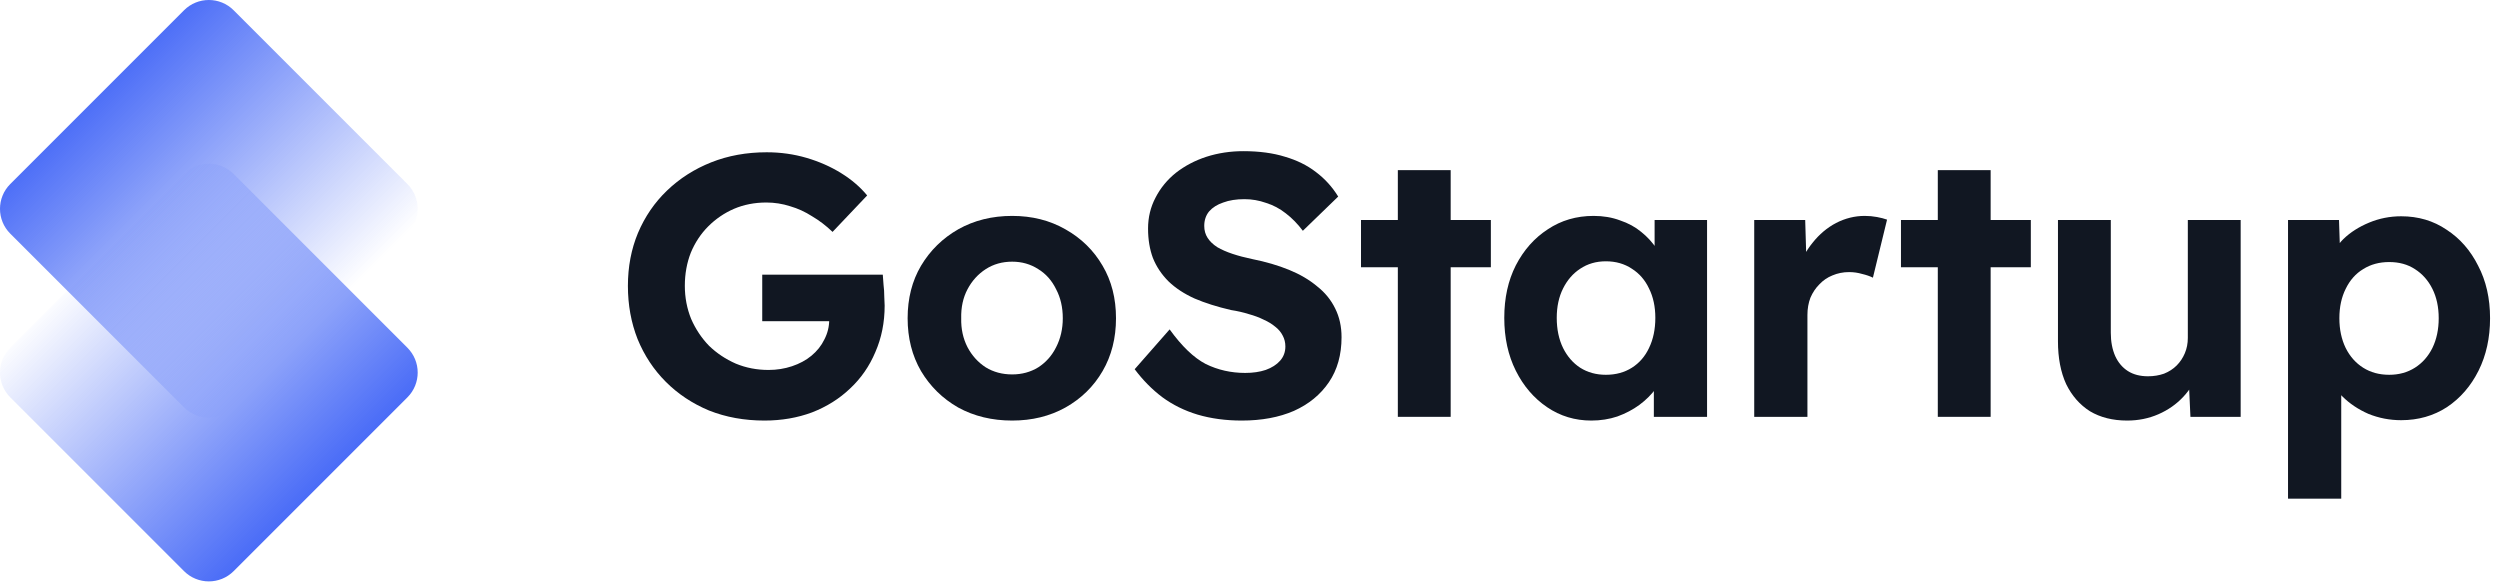
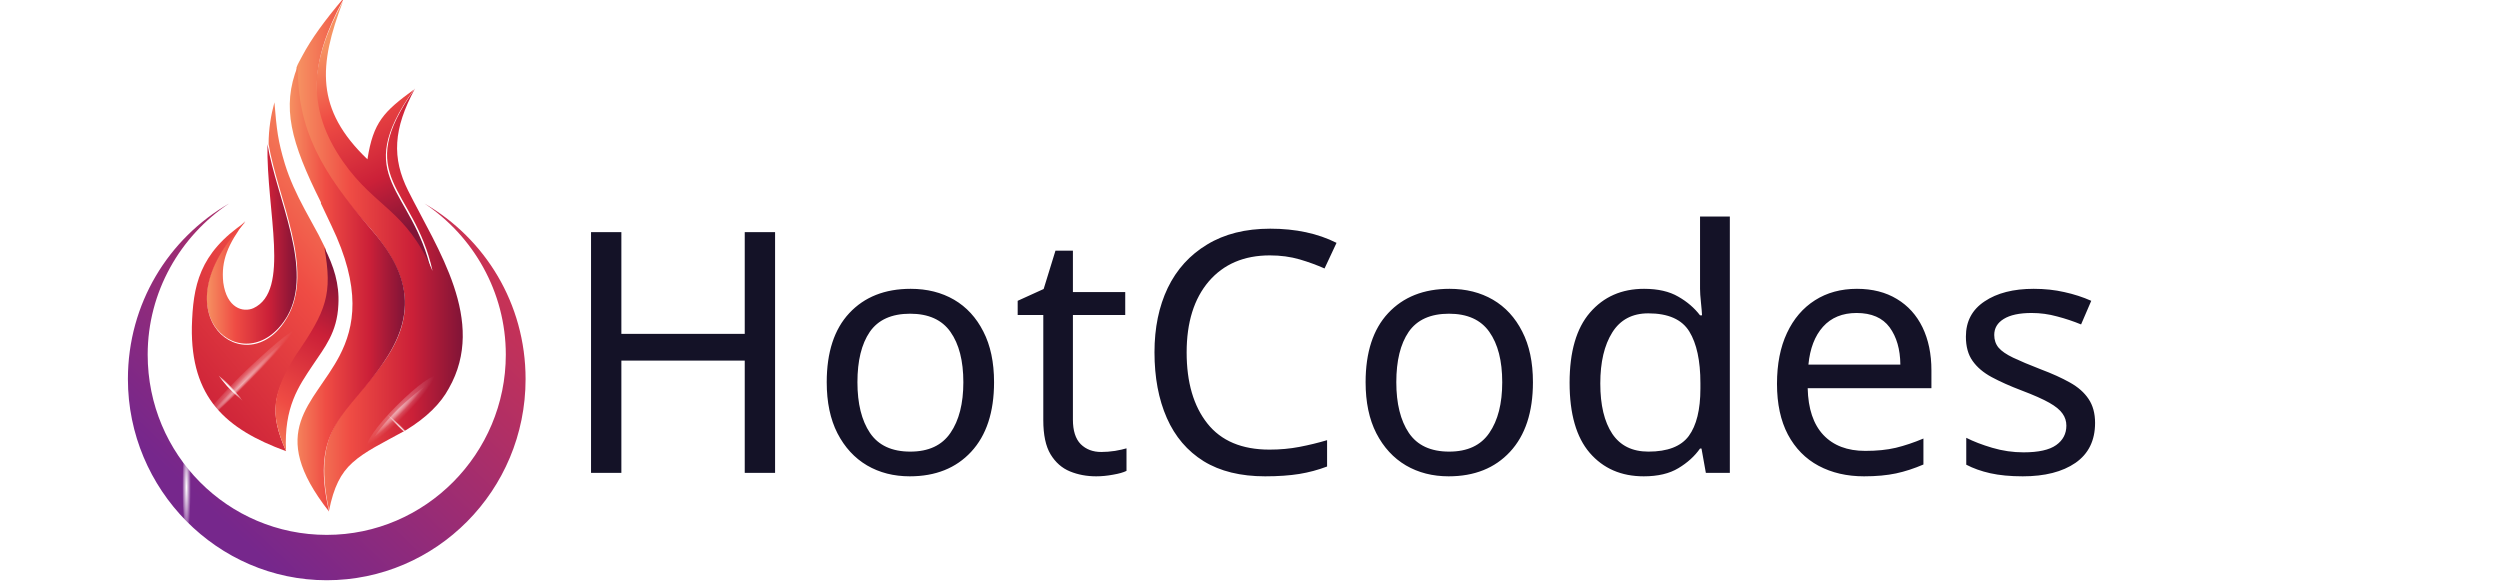
- <svg xmlns="http://www.w3.org/2000/svg" fill="none" height="50" viewBox="0 0 215 50" width="215">
-   <linearGradient id="a" gradientUnits="userSpaceOnUse" x1="7.999" x2="27.62" y1="7.848" y2="27.469">
-     <stop offset="0" stop-color="#4a6cf7" />
-     <stop offset="1" stop-color="#4a6cf7" stop-opacity="0" />
+ <svg xmlns="http://www.w3.org/2000/svg" version="1.1" id="Layer_1" x="0px" y="0px" viewBox="0 0 215 50" style="enable-background:new 0 0 215 50;" xml:space="preserve">
+   <style type="text/css">
+ 	.st0{display:none;fill:url(#SVGID_1_);}
+ 	.st1{display:none;fill:url(#SVGID_2_);}
+ 	.st2{display:none;}
+ 	.st3{display:inline;fill:#111722;}
+ 	.st4{fill-rule:evenodd;clip-rule:evenodd;fill:url(#SVGID_3_);}
+ 	.st5{fill-rule:evenodd;clip-rule:evenodd;fill:url(#SVGID_4_);}
+ 	.st6{fill-rule:evenodd;clip-rule:evenodd;fill:url(#SVGID_5_);}
+ 	.st7{fill-rule:evenodd;clip-rule:evenodd;fill:url(#SVGID_6_);}
+ 	.st8{fill-rule:evenodd;clip-rule:evenodd;fill:url(#SVGID_7_);}
+ 	.st9{fill-rule:evenodd;clip-rule:evenodd;fill:url(#SVGID_8_);}
+ 	.st10{fill-rule:evenodd;clip-rule:evenodd;fill:url(#SVGID_9_);}
+ 	.st11{opacity:0.6;}
+ 	.st12{fill:url(#SVGID_10_);}
+ 	.st13{fill:url(#SVGID_11_);}
+ 	.st14{fill:url(#SVGID_12_);}
+ 	.st15{fill:url(#SVGID_13_);}
+ 	.st16{fill:url(#SVGID_14_);}
+ 	.st17{fill:url(#SVGID_15_);}
+ 	.st18{fill:url(#SVGID_16_);}
+ 	.st19{fill:url(#SVGID_17_);}
+ 	.st20{fill:url(#SVGID_18_);}
+ 	.st21{fill:url(#SVGID_19_);}
+ 	.st22{fill:url(#SVGID_20_);}
+ 	.st23{fill:url(#SVGID_21_);}
+ 	.st24{fill:url(#SVGID_22_);}
+ 	.st25{fill:url(#SVGID_23_);}
+ 	.st26{fill:url(#SVGID_24_);}
+ 	.st27{fill:url(#SVGID_25_);}
+ 	.st28{fill:url(#SVGID_26_);}
+ 	.st29{fill:url(#SVGID_27_);}
+ 	.st30{fill:url(#SVGID_28_);}
+ 	.st31{fill:url(#SVGID_29_);}
+ 	.st32{fill:url(#SVGID_30_);}
+ 	.st33{fill:url(#SVGID_31_);}
+ 	.st34{fill:url(#SVGID_32_);}
+ 	.st35{fill:url(#SVGID_33_);}
+ 	.st36{fill:url(#SVGID_34_);}
+ 	.st37{fill:url(#SVGID_35_);}
+ 	.st38{opacity:0.5;}
+ 	.st39{fill:url(#SVGID_36_);}
+ 	.st40{fill:url(#SVGID_37_);}
+ 	.st41{fill:url(#SVGID_38_);}
+ 	.st42{fill:url(#SVGID_39_);}
+ 	.st43{fill:url(#SVGID_40_);}
+ 	.st44{fill:url(#SVGID_41_);}
+ 	.st45{fill:url(#SVGID_42_);}
+ 	.st46{fill:url(#SVGID_43_);}
+ 	.st47{fill:url(#SVGID_44_);}
+ 	.st48{fill:url(#SVGID_45_);}
+ 	.st49{fill:url(#SVGID_46_);}
+ 	.st50{fill:url(#SVGID_47_);}
+ 	.st51{fill:url(#SVGID_48_);}
+ 	.st52{fill:url(#SVGID_49_);}
+ 	.st53{fill:url(#SVGID_50_);}
+ 	.st54{fill:url(#SVGID_51_);}
+ 	.st55{fill:#141227;}
+ 	.st56{font-family:'InternacionalAlt-Bold';}
+ 	.st57{font-size:29px;}
+ </style>
+   <linearGradient id="SVGID_1_" gradientUnits="userSpaceOnUse" x1="7.923" y1="433.923" x2="27.545" y2="453.545" gradientTransform="matrix(1 0 0 1 0 -426)">
+     <stop offset="0" style="stop-color:#4A6CF7" />
+     <stop offset="1" style="stop-color:#4A6CF7;stop-opacity:0" />
  </linearGradient>
-   <linearGradient id="b" gradientUnits="userSpaceOnUse" x1="7.999" x2="27.62" y1="21.927" y2="41.548">
-     <stop offset="0" stop-color="#4a6cf7" stop-opacity="0" />
-     <stop offset="1" stop-color="#4a6cf7" />
+   <path class="st0" d="M15.8,0.9c1.2-1.2,3.1-1.2,4.3,0L35,15.8c1.2,1.2,1.2,3.1,0,4.3L20.1,35c-1.2,1.2-3.1,1.2-4.3,0L0.9,20.1  c-1.2-1.2-1.2-3.1,0-4.3L15.8,0.9z" />
+   <linearGradient id="SVGID_2_" gradientUnits="userSpaceOnUse" x1="7.925" y1="448" x2="27.547" y2="467.622" gradientTransform="matrix(1 0 0 1 0 -426)">
+     <stop offset="0" style="stop-color:#4A6CF7;stop-opacity:0" />
+     <stop offset="1" style="stop-color:#4A6CF7" />
  </linearGradient>
-   <path d="m15.826.884c1.179-1.179 3.09-1.179 4.269 0l14.942 14.942c1.179 1.179 1.179 3.09 0 4.269l-14.942 14.942c-1.179 1.179-3.09 1.179-4.269 0l-14.942-14.942c-1.179-1.179-1.179-3.09 0-4.269z" fill="url(#a)" />
-   <path d="m15.826 14.963c1.179-1.179 3.09-1.179 4.269 0l14.942 14.942c1.179 1.179 1.179 3.09 0 4.269l-14.942 14.942c-1.179 1.179-3.09 1.179-4.269 0l-14.942-14.942c-1.179-1.179-1.179-3.09 0-4.269z" fill="url(#b)" />
-   <g fill="#111722">
-     <path d="m65.744 36.168c-1.728 0-3.317-.288-4.768-.864-1.429-.597-2.667-1.419-3.712-2.464s-1.856-2.272-2.432-3.68c-.555-1.408-.832-2.933-.832-4.576s.288-3.157.864-4.544c.597-1.408 1.429-2.624 2.496-3.648 1.088-1.045 2.357-1.856 3.808-2.432s3.04-.864 4.768-.864c1.195 0 2.336.16 3.424.48s2.08.757 2.976 1.312 1.643 1.195 2.24 1.92l-2.976 3.136c-.555-.533-1.141-.981-1.76-1.344-.597-.384-1.227-.672-1.888-.864-.661-.213-1.344-.32-2.048-.32-1.003 0-1.931.181-2.784.544-.832.363-1.568.864-2.208 1.504s-1.141 1.397-1.504 2.272c-.341.875-.512 1.824-.512 2.848 0 1.003.181 1.952.544 2.848.384.875.896 1.643 1.536 2.304.661.64 1.429 1.152 2.304 1.536.875.363 1.813.544 2.816.544.704 0 1.376-.107 2.016-.32s1.195-.512 1.664-.896c.491-.405.864-.875 1.12-1.408.277-.533.416-1.099.416-1.696v-.768l.64.896h-6.4v-4h10.368c.021.235.043.523.064.864.043.341.064.683.064 1.024.021.32.032.576.032.768 0 1.451-.267 2.784-.8 4-.512 1.216-1.237 2.261-2.176 3.136-.917.875-2.005 1.557-3.264 2.048-1.259.469-2.624.704-4.096.704z" />
-     <path d="m87.048 36.168c-1.728 0-3.275-.373-4.64-1.12-1.344-.768-2.411-1.813-3.2-3.136-.768-1.323-1.152-2.837-1.152-4.544s.384-3.211 1.152-4.512c.789-1.323 1.856-2.368 3.2-3.136 1.365-.768 2.912-1.152 4.64-1.152 1.707 0 3.232.384 4.576 1.152 1.365.768 2.432 1.813 3.2 3.136.768 1.301 1.152 2.805 1.152 4.512s-.384 3.221-1.152 4.544c-.768 1.323-1.835 2.368-3.2 3.136-1.344.747-2.869 1.12-4.576 1.12zm0-3.968c.832 0 1.579-.203 2.24-.608.661-.427 1.173-1.003 1.536-1.728.384-.747.576-1.579.576-2.496 0-.939-.192-1.771-.576-2.496-.363-.747-.875-1.323-1.536-1.728-.661-.427-1.408-.64-2.24-.64-.853 0-1.611.213-2.272.64-.661.427-1.184 1.003-1.568 1.728-.384.725-.565 1.557-.544 2.496-.021.917.16 1.749.544 2.496.384.725.907 1.301 1.568 1.728.661.405 1.419.608 2.272.608z" />
-     <path d="m106.799 36.168c-1.387 0-2.656-.171-3.808-.512-1.131-.341-2.144-.843-3.041-1.504-.875-.661-1.664-1.461-2.368-2.4l3.007-3.424c1.046 1.451 2.081 2.443 3.104 2.976 1.046.512 2.177.768 3.393.768.661 0 1.247-.085 1.76-.256.533-.192.949-.459 1.248-.8.298-.341.448-.747.448-1.216 0-.341-.075-.651-.224-.928-.15-.299-.363-.555-.64-.768-.278-.235-.609-.437-.992-.608-.384-.192-.811-.352-1.28-.48-.47-.149-.982-.267-1.536-.352-1.195-.277-2.24-.608-3.136-.992-.896-.405-1.643-.896-2.24-1.472-.598-.597-1.046-1.269-1.345-2.016-.277-.747-.416-1.589-.416-2.528 0-.96.213-1.845.64-2.656.427-.832 1.014-1.547 1.76-2.144.768-.597 1.642-1.056 2.624-1.376 1.002-.32 2.058-.48 3.168-.48 1.365 0 2.56.16 3.584.48 1.024.299 1.909.736 2.656 1.312.768.576 1.408 1.28 1.92 2.112l-3.04 2.944c-.448-.597-.939-1.099-1.472-1.504-.513-.405-1.078-.704-1.696-.896-.598-.213-1.216-.32-1.856-.32-.704 0-1.312.096-1.824.288-.512.171-.918.427-1.216.768-.278.341-.416.757-.416 1.248 0 .384.096.725.288 1.024s.469.565.832.8c.362.213.799.405 1.312.576.512.171 1.077.32 1.695.448 1.174.235 2.23.544 3.169.928.938.384 1.738.853 2.4 1.408.682.533 1.205 1.173 1.568 1.92.362.725.544 1.547.544 2.464 0 1.515-.363 2.805-1.088 3.872-.726 1.067-1.728 1.888-3.008 2.464-1.28.555-2.774.832-4.48.832z" />
-     <path d="m120.214 35.848v-21.216h4.544v21.216zm-3.168-12.864v-4.064h11.168v4.064z" />
-     <path d="m136.855 36.168c-1.407 0-2.677-.384-3.807-1.152-1.131-.768-2.027-1.813-2.689-3.136-.661-1.323-.991-2.837-.991-4.544s.33-3.211.991-4.512c.683-1.323 1.6-2.357 2.752-3.104 1.152-.768 2.465-1.152 3.937-1.152.832 0 1.589.128 2.271.384.704.235 1.313.565 1.825.992.533.427.981.917 1.343 1.472.363.555.619 1.152.769 1.792l-.96-.16v-4.128h4.511v16.928h-4.576v-4.064l1.025-.096c-.171.597-.448 1.163-.832 1.696-.385.533-.865 1.013-1.441 1.44-.554.405-1.184.736-1.888.992-.704.235-1.45.352-2.24.352zm1.249-3.936c.853 0 1.599-.203 2.239-.608s1.131-.971 1.472-1.696c.363-.747.544-1.611.544-2.592 0-.96-.181-1.803-.544-2.528-.341-.725-.832-1.291-1.472-1.696-.64-.427-1.386-.64-2.239-.64-.833 0-1.569.213-2.208.64-.619.405-1.11.971-1.472 1.696-.363.725-.544 1.568-.544 2.528 0 .981.181 1.845.544 2.592.362.725.853 1.291 1.472 1.696.639.405 1.375.608 2.208.608z" />
-     <path d="m150.863 35.848v-16.928h4.384l.16 5.44-.768-1.12c.256-.875.672-1.664 1.248-2.368.576-.725 1.248-1.291 2.016-1.696.79-.405 1.611-.608 2.464-.608.363 0 .715.032 1.056.096.342.064.63.139.864.224l-1.216 4.992c-.256-.128-.565-.235-.928-.32-.362-.107-.736-.16-1.12-.16-.512 0-.992.096-1.44.288-.426.171-.8.427-1.12.768-.32.32-.576.704-.768 1.152-.17.448-.256.939-.256 1.472v8.768z" />
-     <path d="m166.651 35.848v-21.216h4.544v21.216zm-3.168-12.864v-4.064h11.168v4.064z" />
-     <path d="m182.937 36.168c-1.237 0-2.304-.267-3.2-.8-.874-.555-1.557-1.333-2.048-2.336-.469-1.024-.704-2.251-.704-3.68v-10.432h4.544v9.696c0 .768.128 1.44.384 2.016.256.555.619.981 1.088 1.28.47.299 1.046.448 1.728.448.491 0 .95-.075 1.376-.224.427-.171.79-.405 1.088-.704.299-.299.534-.651.704-1.056.171-.405.256-.843.256-1.312v-10.144h4.544v16.928h-4.32l-.16-3.488.832-.384c-.256.789-.682 1.504-1.28 2.144-.597.64-1.312 1.141-2.144 1.504s-1.728.544-2.688.544z" />
-     <path d="m196.77 42.888v-23.968h4.384l.127 3.808-.832-.288c.15-.683.512-1.312 1.088-1.888.598-.576 1.334-1.045 2.208-1.408.875-.363 1.792-.544 2.752-.544 1.472 0 2.774.384 3.905 1.152 1.151.747 2.058 1.781 2.719 3.104.683 1.301 1.024 2.805 1.024 4.512 0 1.685-.33 3.189-.991 4.512-.662 1.323-1.568 2.368-2.72 3.136-1.152.747-2.465 1.12-3.937 1.12-.981 0-1.92-.181-2.815-.544-.875-.384-1.622-.885-2.241-1.504-.618-.619-1.002-1.28-1.151-1.984l1.056-.448v11.232zm8.703-10.656c.832 0 1.569-.203 2.209-.608s1.141-.971 1.504-1.696c.362-.747.543-1.6.543-2.56s-.181-1.803-.543-2.528c-.363-.725-.864-1.291-1.504-1.696-.619-.405-1.355-.608-2.209-.608-.853 0-1.6.203-2.24.608-.64.384-1.141.949-1.504 1.696-.362.725-.543 1.568-.543 2.528s.181 1.813.543 2.56c.363.725.864 1.291 1.504 1.696s1.387.608 2.24.608z" />
+   <path class="st1" d="M15.8,15c1.2-1.2,3.1-1.2,4.3,0L35,29.9c1.2,1.2,1.2,3.1,0,4.3l-14.9,15c-1.2,1.2-3.1,1.2-4.3,0l-14.9-15  c-1.2-1.2-1.2-3.1,0-4.3L15.8,15z" />
+   <g class="st2">
+     <path class="st3" d="M65.7,36.2c-1.7,0-3.3-0.3-4.8-0.9c-1.4-0.6-2.7-1.4-3.7-2.5s-1.9-2.3-2.4-3.7c-0.5-1.4-0.8-2.9-0.8-4.6   s0.3-3.2,0.9-4.5c0.6-1.4,1.4-2.6,2.5-3.6c1.1-1.1,2.4-1.9,3.8-2.4s3-0.9,4.8-0.9c1.2,0,2.3,0.2,3.4,0.5s2.1,0.8,3,1.3   s1.6,1.2,2.2,1.9l-3,3.1c-0.6-0.5-1.1-1-1.8-1.3c-0.6-0.4-1.2-0.7-1.9-0.9c-0.7-0.2-1.3-0.3-2.1-0.3c-1,0-1.9,0.2-2.8,0.5   c-0.8,0.4-1.6,0.9-2.2,1.5s-1.1,1.4-1.5,2.3c-0.3,0.9-0.5,1.8-0.5,2.9c0,1,0.2,2,0.5,2.9c0.4,0.9,0.9,1.6,1.5,2.3   c0.7,0.6,1.4,1.1,2.3,1.5c0.9,0.4,1.8,0.5,2.8,0.5c0.7,0,1.4-0.1,2-0.3s1.2-0.5,1.7-0.9c0.5-0.4,0.9-0.9,1.1-1.4   c0.3-0.5,0.4-1.1,0.4-1.7v-0.8l0.6,0.9h-6.4v-4h10.4c0,0.2,0,0.5,0.1,0.9c0,0.3,0.1,0.7,0.1,1c0,0.3,0,0.6,0,0.8   c0,1.5-0.3,2.8-0.8,4c-0.5,1.2-1.2,2.3-2.2,3.1c-0.9,0.9-2,1.6-3.3,2C68.6,35.9,67.2,36.2,65.7,36.2z" />
+     <path class="st3" d="M87.1,36.2c-1.7,0-3.3-0.4-4.6-1.1c-1.3-0.8-2.4-1.8-3.2-3.1c-0.8-1.3-1.2-2.8-1.2-4.5s0.4-3.2,1.2-4.5   c0.8-1.3,1.9-2.4,3.2-3.1c1.4-0.8,2.9-1.1,4.6-1.1c1.7,0,3.2,0.4,4.6,1.1c1.4,0.8,2.4,1.8,3.2,3.1c0.8,1.3,1.2,2.8,1.2,4.5   s-0.4,3.2-1.2,4.5c-0.8,1.3-1.8,2.4-3.2,3.1C90.3,35.8,88.8,36.2,87.1,36.2z M87.1,32.2c0.8,0,1.6-0.2,2.2-0.6   c0.7-0.4,1.2-1,1.5-1.7c0.4-0.8,0.6-1.6,0.6-2.5c0-0.9-0.2-1.8-0.6-2.5c-0.4-0.8-0.9-1.3-1.5-1.7c-0.7-0.4-1.4-0.6-2.2-0.6   c-0.8,0-1.6,0.2-2.3,0.6c-0.7,0.4-1.2,1-1.6,1.7c-0.4,0.7-0.6,1.6-0.5,2.5c0,0.9,0.2,1.8,0.5,2.5c0.4,0.7,0.9,1.3,1.6,1.7   C85.4,32,86.2,32.2,87.1,32.2z" />
+     <path class="st3" d="M106.8,36.2c-1.4,0-2.7-0.2-3.8-0.5c-1.1-0.3-2.1-0.8-3-1.5c-0.9-0.7-1.7-1.5-2.4-2.4l3-3.4   c1.1,1.5,2.1,2.4,3.1,3c1.1,0.5,2.2,0.8,3.4,0.8c0.7,0,1.2-0.1,1.8-0.3c0.5-0.2,0.9-0.5,1.2-0.8s0.4-0.8,0.4-1.2   c0-0.3-0.1-0.6-0.2-0.9c-0.2-0.3-0.4-0.5-0.6-0.8c-0.3-0.2-0.6-0.4-1-0.6c-0.4-0.2-0.8-0.4-1.3-0.5c-0.5-0.1-1-0.3-1.5-0.4   c-1.2-0.3-2.2-0.6-3.1-1c-0.9-0.4-1.6-0.9-2.2-1.5c-0.6-0.6-1.1-1.3-1.3-2c-0.3-0.8-0.4-1.6-0.4-2.5c0-1,0.2-1.9,0.6-2.7   c0.4-0.8,1-1.6,1.8-2.1c0.8-0.6,1.6-1.1,2.6-1.4c1-0.3,2.1-0.5,3.2-0.5c1.4,0,2.6,0.2,3.6,0.5c1,0.3,1.9,0.7,2.7,1.3   c0.8,0.6,1.4,1.3,1.9,2.1l-3,2.9c-0.4-0.6-0.9-1.1-1.5-1.5c-0.5-0.4-1.1-0.7-1.7-0.9c-0.6-0.2-1.2-0.3-1.9-0.3   c-0.7,0-1.3,0.1-1.8,0.3c-0.5,0.2-0.9,0.4-1.2,0.8c-0.3,0.3-0.4,0.8-0.4,1.2c0,0.4,0.1,0.7,0.3,1s0.5,0.6,0.8,0.8   c0.4,0.2,0.8,0.4,1.3,0.6c0.5,0.2,1.1,0.3,1.7,0.5c1.2,0.2,2.2,0.5,3.2,0.9c0.9,0.4,1.7,0.9,2.4,1.4c0.7,0.5,1.2,1.2,1.6,1.9   c0.4,0.7,0.5,1.5,0.5,2.5c0,1.5-0.4,2.8-1.1,3.9c-0.7,1.1-1.7,1.9-3,2.5C110,35.9,108.5,36.2,106.8,36.2L106.8,36.2z" />
+     <path class="st3" d="M120.2,35.8V14.6h4.5v21.2H120.2z M117.1,23v-4.1h11.2V23H117.1z" />
+     <path class="st3" d="M136.9,36.2c-1.4,0-2.7-0.4-3.8-1.2s-2-1.8-2.7-3.1c-0.7-1.3-1-2.8-1-4.5s0.3-3.2,1-4.5   c0.7-1.3,1.6-2.4,2.8-3.1c1.1-0.8,2.5-1.1,3.9-1.1c0.8,0,1.6,0.1,2.3,0.4c0.7,0.2,1.3,0.6,1.8,1c0.5,0.4,1,0.9,1.3,1.5   s0.6,1.1,0.8,1.8l-1-0.2v-4.1h4.5v16.9h-4.6v-4.1l1-0.1c-0.2,0.6-0.4,1.2-0.8,1.7c-0.4,0.5-0.9,1-1.4,1.4c-0.6,0.4-1.2,0.7-1.9,1   C138.4,36,137.6,36.2,136.9,36.2L136.9,36.2z M138.1,32.2c0.9,0,1.6-0.2,2.2-0.6s1.1-1,1.5-1.7c0.4-0.8,0.5-1.6,0.5-2.6   c0-1-0.2-1.8-0.5-2.5c-0.3-0.7-0.8-1.3-1.5-1.7c-0.6-0.4-1.4-0.6-2.2-0.6c-0.8,0-1.6,0.2-2.2,0.6c-0.6,0.4-1.1,1-1.5,1.7   c-0.4,0.7-0.5,1.6-0.5,2.5c0,1,0.2,1.9,0.5,2.6c0.4,0.7,0.9,1.3,1.5,1.7C136.5,32,137.3,32.2,138.1,32.2z" />
+     <path class="st3" d="M150.9,35.8V18.9h4.4l0.2,5.4l-0.8-1.1c0.3-0.9,0.7-1.7,1.2-2.4c0.6-0.7,1.2-1.3,2-1.7   c0.8-0.4,1.6-0.6,2.5-0.6c0.4,0,0.7,0,1.1,0.1c0.3,0.1,0.6,0.1,0.9,0.2l-1.2,5c-0.3-0.1-0.6-0.2-0.9-0.3c-0.4-0.1-0.7-0.2-1.1-0.2   c-0.5,0-1,0.1-1.4,0.3c-0.4,0.2-0.8,0.4-1.1,0.8c-0.3,0.3-0.6,0.7-0.8,1.1c-0.2,0.5-0.3,0.9-0.3,1.5v8.8L150.9,35.8z" />
+     <path class="st3" d="M166.6,35.8V14.6h4.5v21.2H166.6z M163.5,23v-4.1h11.2V23H163.5z" />
+     <path class="st3" d="M182.9,36.2c-1.2,0-2.3-0.3-3.2-0.8c-0.9-0.5-1.6-1.3-2.1-2.3c-0.5-1-0.7-2.2-0.7-3.7V18.9h4.5v9.7   c0,0.8,0.1,1.4,0.4,2c0.3,0.5,0.6,1,1.1,1.3s1.1,0.4,1.7,0.4c0.5,0,0.9-0.1,1.4-0.2c0.4-0.2,0.8-0.4,1.1-0.7   c0.3-0.3,0.5-0.6,0.7-1.1s0.3-0.8,0.3-1.3V18.9h4.5v16.9h-4.3l-0.2-3.5L189,32c-0.3,0.8-0.7,1.5-1.3,2.1c-0.6,0.6-1.3,1.1-2.1,1.5   S183.9,36.2,182.9,36.2z" />
+     <path class="st3" d="M196.8,42.9v-24h4.4l0.1,3.8l-0.8-0.3c0.1-0.7,0.5-1.3,1.1-1.9c0.6-0.6,1.3-1,2.2-1.4s1.8-0.5,2.8-0.5   c1.5,0,2.8,0.4,3.9,1.1c1.1,0.8,2.1,1.8,2.7,3.1c0.7,1.3,1,2.8,1,4.5c0,1.7-0.3,3.2-1,4.5s-1.6,2.4-2.7,3.1   c-1.1,0.8-2.5,1.1-3.9,1.1c-1,0-1.9-0.2-2.8-0.5c-0.9-0.4-1.6-0.9-2.2-1.5c-0.6-0.6-1-1.3-1.1-2l1.1-0.5v11.2   C201.3,42.9,196.8,42.9,196.8,42.9z M205.5,32.2c0.8,0,1.6-0.2,2.2-0.6s1.1-1,1.5-1.7c0.4-0.8,0.5-1.6,0.5-2.6s-0.2-1.8-0.5-2.5   c-0.4-0.7-0.9-1.3-1.5-1.7c-0.6-0.4-1.4-0.6-2.2-0.6c-0.9,0-1.6,0.2-2.2,0.6c-0.6,0.4-1.1,1-1.5,1.7c-0.4,0.7-0.5,1.6-0.5,2.5   s0.2,1.8,0.5,2.6c0.4,0.7,0.9,1.3,1.5,1.7S204.6,32.2,205.5,32.2z" />
+   </g>
+   <g>
+     <g>
+       <linearGradient id="SVGID_3_" gradientUnits="userSpaceOnUse" x1="28.776" y1="47.223" x2="36.725" y2="31.919" gradientTransform="matrix(1 0 0 -1 0 51)">
+         <stop offset="0" style="stop-color:#F69262" />
+         <stop offset="0.323" style="stop-color:#EF4C44" />
+         <stop offset="0.699" style="stop-color:#CB2038" />
+         <stop offset="1" style="stop-color:#811437" />
+       </linearGradient>
+       <path class="st4" d="M29.5,0.1c-2.1,5.5-2.4,9.3,2.1,13.6c0.5-3.2,1.4-4.1,4-6c-5.5,7.7-0.1,8.4,1.5,15.7    c-2.3-5.3-4.9-5.4-7.7-9.4C26.2,9.4,26.7,5.3,29.5,0.1z" />
+       <linearGradient id="SVGID_4_" gradientUnits="userSpaceOnUse" x1="25.55" y1="28.985" x2="39.754" y2="28.985" gradientTransform="matrix(1 0 0 -1 0 51)">
+         <stop offset="0" style="stop-color:#F69262" />
+         <stop offset="0.323" style="stop-color:#EF4C44" />
+         <stop offset="0.699" style="stop-color:#CB2038" />
+         <stop offset="1" style="stop-color:#811437" />
+       </linearGradient>
+       <path class="st5" d="M25.5,5.8c0.1-0.3,0.3-0.6,0.5-1c0.8-1.5,1.9-3,3.5-4.9l0,0.1c-2.8,5.2-3.2,9.3,0,13.9c2.8,4,5.4,4.1,7.7,9.4    c-1.6-7.3-7-8-1.5-15.7c-1.9,3.5-2,6-0.6,8.8c2.5,5,6.8,11.2,3.5,17c-0.7,1.3-1.9,2.5-3.7,3.6c-2,1.1-3.5,1.8-4.6,2.8    c-1,0.9-1.6,2.1-2,4.1c-1.6-7.5,1.7-8.4,4.8-12.9c3.1-4.5,1.6-8-1.2-11.3C27.5,14.8,25.5,11.4,25.5,5.8z" />
+       <linearGradient id="SVGID_5_" gradientUnits="userSpaceOnUse" x1="24.832" y1="26.07" x2="34.773" y2="26.07" gradientTransform="matrix(1 0 0 -1 0 51)">
+         <stop offset="0" style="stop-color:#F69262" />
+         <stop offset="0.323" style="stop-color:#EF4C44" />
+         <stop offset="0.699" style="stop-color:#CB2038" />
+         <stop offset="1" style="stop-color:#811437" />
+       </linearGradient>
+       <path class="st6" d="M28.3,44c-5.5-7-1.3-9.2,0.9-13.4c1.3-2.5,1.9-5.8-0.7-11.2l-0.9-1.9l0-0.1c-2.6-5.2-3.4-8.2-2-11.7    c0,5.5,2,9,6.3,14c2.8,3.2,4.3,6.7,1.2,11.3C30,35.7,26.6,36.6,28.3,44z" />
+       <linearGradient id="SVGID_6_" gradientUnits="userSpaceOnUse" x1="17.728" y1="29.989" x2="25.484" y2="29.989" gradientTransform="matrix(1 0 0 -1 0 51)">
+         <stop offset="0" style="stop-color:#F69262" />
+         <stop offset="0.323" style="stop-color:#EF4C44" />
+         <stop offset="0.699" style="stop-color:#CB2038" />
+         <stop offset="1" style="stop-color:#811437" />
+       </linearGradient>
+       <path class="st7" d="M23,12.4c-0.1,5.8,2,12.6-1.2,14.1c-0.9,0.4-2.3,0-2.6-2.2C19,22.4,19.6,21,21.1,19c-7.8,8,0.1,14.1,3.6,8.2    C27,23.2,23.8,17.1,23,12.4z" />
+       <linearGradient id="SVGID_7_" gradientUnits="userSpaceOnUse" x1="33.956" y1="35.719" x2="5.439" y2="11.294" gradientTransform="matrix(1 0 0 -1 0 51)">
+         <stop offset="0" style="stop-color:#F69262" />
+         <stop offset="0.323" style="stop-color:#EF4C44" />
+         <stop offset="0.699" style="stop-color:#CB2038" />
+         <stop offset="1" style="stop-color:#811437" />
+       </linearGradient>
+       <path class="st8" d="M28,21.4c-0.2-0.4-0.4-0.8-0.6-1.2c-0.4-0.7-0.8-1.5-1.2-2.2c-0.7-1.3-1.3-2.6-1.7-3.9    c-0.6-2-0.7-2.9-0.9-5.3c-0.3,1.1-0.5,2.3-0.5,3.6c0.8,4.7,4,10.8,1.6,14.9c-3.4,5.9-11.4-0.2-3.6-8.2c-4,2.7-4.5,5.5-4.6,9    c-0.1,6.1,2.9,8.8,8.1,10.7c-1.5-3.4-1.1-5,0.9-8.1C28.2,26.7,28.7,25.4,28,21.4z" />
+       <linearGradient id="SVGID_8_" gradientUnits="userSpaceOnUse" x1="20.587" y1="12.099" x2="30.149" y2="26.901" gradientTransform="matrix(1 0 0 -1 0 51)">
+         <stop offset="0" style="stop-color:#F69262" />
+         <stop offset="0.323" style="stop-color:#EF4C44" />
+         <stop offset="0.699" style="stop-color:#CB2038" />
+         <stop offset="1" style="stop-color:#811437" />
+       </linearGradient>
+       <path class="st9" d="M24.6,38.8c-0.2-3.8,1.1-5.6,2.3-7.4c1-1.5,2.1-2.8,2.2-5.2c0.1-1.8-0.4-3.3-1.2-4.9c0.7,4,0.2,5.4-2.5,9.3    C23.5,33.7,23.1,35.4,24.6,38.8z" />
+       <linearGradient id="SVGID_9_" gradientUnits="userSpaceOnUse" x1="50.346" y1="41.859" x2="17.716" y2="7.476" gradientTransform="matrix(1 0 0 -1 0 51)">
+         <stop offset="0" style="stop-color:#F23839" />
+         <stop offset="1" style="stop-color:#76278C" />
+       </linearGradient>
+       <path class="st10" d="M36.5,17.5c5.2,3,8.7,8.6,8.7,15.1c0,9.6-7.7,17.3-17.1,17.3S11,42.1,11,32.6c0-6.5,3.5-12.1,8.7-15.1    c-4.2,2.8-7,7.6-7,13c0,8.6,6.9,15.5,15.4,15.5c8.5,0,15.4-7,15.4-15.5C43.5,25.1,40.7,20.3,36.5,17.5z" />
+       <g>
+         <g>
+           <g>
+             <g class="st11">
+               <radialGradient id="SVGID_10_" cx="5752.942" cy="6924.413" r="1.088" gradientTransform="matrix(3.8974 -3.9345 -0.3387 -0.3419 -20055.248 25035.01)" gradientUnits="userSpaceOnUse">
+                 <stop offset="0" style="stop-color:#FFFFFF;stop-opacity:0.6" />
+                 <stop offset="1" style="stop-color:#FFFFFF;stop-opacity:0" />
+               </radialGradient>
+               <path class="st12" d="M25.3,28.5c0.2,0.2-1.5,2.3-3.9,4.6s-4.4,4.1-4.6,3.9c-0.2-0.2,1.5-2.3,3.9-4.7        C23.1,30,25.1,28.3,25.3,28.5z" />
+               <radialGradient id="SVGID_11_" cx="5766.568" cy="17781.271" r="0.689" gradientTransform="matrix(5.0253 -5.0731 -0.2675 -0.27 -24201.565 34088.449)" gradientUnits="userSpaceOnUse">
+                 <stop offset="0" style="stop-color:#FFFFFF" />
+                 <stop offset="0.141" style="stop-color:#FFFFFF;stop-opacity:0.859" />
+                 <stop offset="1" style="stop-color:#FFFFFF;stop-opacity:0" />
+               </radialGradient>
+               <path class="st13" d="M24.6,29.2c0.1,0.1-1.4,1.8-3.3,3.7s-3.6,3.4-3.7,3.3c-0.1-0.1,1.4-1.8,3.3-3.7S24.5,29.1,24.6,29.2z" />
+             </g>
+           </g>
+           <g>
+             <g>
+               <g>
+                 <g>
+                   <radialGradient id="SVGID_12_" cx="36807.863" cy="-629.616" r="1.645" gradientTransform="matrix(-7.590000e-02 7.660000e-02 0.7877 0.7952 3309.283 -2285.59)" gradientUnits="userSpaceOnUse">
+                     <stop offset="0" style="stop-color:#FFFFFF" />
+                     <stop offset="7.010000e-02" style="stop-color:#FFFFFF;stop-opacity:0.93" />
+                     <stop offset="1" style="stop-color:#FFFFFF;stop-opacity:0" />
+                   </radialGradient>
+                   <path class="st14" d="M20,33.7c-0.7-0.7-1.2-1.4-1.2-1.4s0.7,0.5,1.4,1.2c0.7,0.7,1.2,1.4,1.2,1.4          C21.4,35,20.8,34.4,20,33.7z" />
+                   <radialGradient id="SVGID_13_" cx="36808.012" cy="-396.701" r="0.57" gradientTransform="matrix(-7.590000e-02 7.660000e-02 0.4252 0.4292 2982.053 -2615.92)" gradientUnits="userSpaceOnUse">
+                     <stop offset="0" style="stop-color:#FFFFFF" />
+                     <stop offset="7.010000e-02" style="stop-color:#FFFFFF;stop-opacity:0.93" />
+                     <stop offset="1" style="stop-color:#FFFFFF;stop-opacity:0" />
+                   </radialGradient>
+                   <path class="st15" d="M20.1,33.6c-0.1-0.1-0.2-0.3-0.2-0.3C20,33.3,20.1,33.4,20.1,33.6c0.2,0,0.3,0.2,0.3,0.2          C20.4,33.9,20.3,33.8,20.1,33.6z" />
+                 </g>
+               </g>
+             </g>
+             <g>
+               <g>
+                 <g>
+                   <radialGradient id="SVGID_14_" cx="35822.945" cy="-216.978" r="1.645" gradientTransform="matrix(7.820000e-02 7.890000e-02 0.7709 -0.7783 -2612.933 -2962.226)" gradientUnits="userSpaceOnUse">
+                     <stop offset="0" style="stop-color:#FFFFFF" />
+                     <stop offset="7.010000e-02" style="stop-color:#FFFFFF;stop-opacity:0.93" />
+                     <stop offset="1" style="stop-color:#FFFFFF;stop-opacity:0" />
+                   </radialGradient>
+                   <path class="st16" d="M20.3,33.7c-0.7,0.7-1.3,1.2-1.4,1.2s0.4-0.7,1.1-1.4s1.3-1.2,1.4-1.2S21,33,20.3,33.7z" />
+                   <radialGradient id="SVGID_15_" cx="35822.902" cy="-141.141" r="0.57" gradientTransform="matrix(7.820000e-02 7.890000e-02 0.4252 -0.4292 -2720.214 -2853.949)" gradientUnits="userSpaceOnUse">
+                     <stop offset="0" style="stop-color:#FFFFFF" />
+                     <stop offset="7.010000e-02" style="stop-color:#FFFFFF;stop-opacity:0.93" />
+                     <stop offset="1" style="stop-color:#FFFFFF;stop-opacity:0" />
+                   </radialGradient>
+                   <path class="st17" d="M20.2,33.6c-0.1,0.1-0.3,0.2-0.3,0.2C19.9,33.8,20,33.7,20.2,33.6c0-0.2,0.2-0.3,0.2-0.3          C20.4,33.4,20.4,33.5,20.2,33.6z" />
+                 </g>
+               </g>
+             </g>
+           </g>
+           <g>
+             <g>
+               <g>
+                 <g>
+                   <radialGradient id="SVGID_16_" cx="36807.863" cy="-629.616" r="1.645" gradientTransform="matrix(-7.590000e-02 7.660000e-02 0.7877 0.7952 3309.283 -2285.59)" gradientUnits="userSpaceOnUse">
+                     <stop offset="0" style="stop-color:#FFFFFF" />
+                     <stop offset="7.010000e-02" style="stop-color:#FFFFFF;stop-opacity:0.93" />
+                     <stop offset="1" style="stop-color:#FFFFFF;stop-opacity:0" />
+                   </radialGradient>
+                   <path class="st18" d="M20,33.7c-0.7-0.7-1.2-1.4-1.2-1.4s0.7,0.5,1.4,1.2c0.7,0.7,1.2,1.4,1.2,1.4          C21.4,35,20.8,34.4,20,33.7z" />
+                   <radialGradient id="SVGID_17_" cx="36808.012" cy="-396.701" r="0.57" gradientTransform="matrix(-7.590000e-02 7.660000e-02 0.4252 0.4292 2982.053 -2615.92)" gradientUnits="userSpaceOnUse">
+                     <stop offset="0" style="stop-color:#FFFFFF" />
+                     <stop offset="7.010000e-02" style="stop-color:#FFFFFF;stop-opacity:0.93" />
+                     <stop offset="1" style="stop-color:#FFFFFF;stop-opacity:0" />
+                   </radialGradient>
+                   <path class="st19" d="M20.1,33.6c-0.1-0.1-0.2-0.3-0.2-0.3C20,33.3,20.1,33.4,20.1,33.6c0.2,0,0.3,0.2,0.3,0.2          C20.4,33.9,20.3,33.8,20.1,33.6z" />
+                 </g>
+               </g>
+             </g>
+             <g>
+               <g>
+                 <g>
+                   <radialGradient id="SVGID_18_" cx="35822.945" cy="-216.978" r="1.645" gradientTransform="matrix(7.820000e-02 7.890000e-02 0.7709 -0.7783 -2612.933 -2962.226)" gradientUnits="userSpaceOnUse">
+                     <stop offset="0" style="stop-color:#FFFFFF" />
+                     <stop offset="7.010000e-02" style="stop-color:#FFFFFF;stop-opacity:0.93" />
+                     <stop offset="1" style="stop-color:#FFFFFF;stop-opacity:0" />
+                   </radialGradient>
+                   <path class="st20" d="M20.3,33.7c-0.7,0.7-1.3,1.2-1.4,1.2s0.4-0.7,1.1-1.4s1.3-1.2,1.4-1.2S21,33,20.3,33.7z" />
+                   <radialGradient id="SVGID_19_" cx="35822.902" cy="-141.141" r="0.57" gradientTransform="matrix(7.820000e-02 7.890000e-02 0.4252 -0.4292 -2720.214 -2853.949)" gradientUnits="userSpaceOnUse">
+                     <stop offset="0" style="stop-color:#FFFFFF" />
+                     <stop offset="7.010000e-02" style="stop-color:#FFFFFF;stop-opacity:0.93" />
+                     <stop offset="1" style="stop-color:#FFFFFF;stop-opacity:0" />
+                   </radialGradient>
+                   <path class="st21" d="M20.2,33.6c-0.1,0.1-0.3,0.2-0.3,0.2C19.9,33.8,20,33.7,20.2,33.6c0-0.2,0.2-0.3,0.2-0.3          C20.4,33.4,20.4,33.5,20.2,33.6z" />
+                 </g>
+               </g>
+             </g>
+           </g>
+         </g>
+         <g>
+           <g>
+             <g class="st11">
+               <radialGradient id="SVGID_20_" cx="5753.468" cy="6889.195" r="0.693" gradientTransform="matrix(3.8974 -3.9345 -0.3387 -0.3419 -20055.248 25035.01)" gradientUnits="userSpaceOnUse">
+                 <stop offset="0" style="stop-color:#FFFFFF;stop-opacity:0.6" />
+                 <stop offset="1" style="stop-color:#FFFFFF;stop-opacity:0" />
+               </radialGradient>
+               <path class="st22" d="M37.8,40c0.1,0.1-1,1.5-2.5,3c-1.5,1.5-2.8,2.6-2.9,2.5c-0.1-0.1,1-1.5,2.5-3S37.7,39.9,37.8,40z" />
+               <radialGradient id="SVGID_21_" cx="5766.977" cy="17736.678" r="0.439" gradientTransform="matrix(5.0253 -5.0731 -0.2675 -0.27 -24201.565 34088.449)" gradientUnits="userSpaceOnUse">
+                 <stop offset="0" style="stop-color:#FFFFFF" />
+                 <stop offset="0.141" style="stop-color:#FFFFFF;stop-opacity:0.859" />
+                 <stop offset="1" style="stop-color:#FFFFFF;stop-opacity:0" />
+               </radialGradient>
+               <path class="st23" d="M37.3,40.5c0.1,0.1-0.9,1.1-2.1,2.3c-1.2,1.2-2.3,2.2-2.3,2.1c-0.1-0.1,0.9-1.1,2.1-2.3        C36.2,41.4,37.2,40.4,37.3,40.5z" />
+             </g>
+           </g>
+           <g>
+             <g>
+               <g>
+                 <g>
+                   <radialGradient id="SVGID_22_" cx="36776.594" cy="-614.453" r="1.047" gradientTransform="matrix(-7.590000e-02 7.660000e-02 0.7877 0.7952 3309.283 -2285.59)" gradientUnits="userSpaceOnUse">
+                     <stop offset="0" style="stop-color:#FFFFFF" />
+                     <stop offset="7.010000e-02" style="stop-color:#FFFFFF;stop-opacity:0.93" />
+                     <stop offset="1" style="stop-color:#FFFFFF;stop-opacity:0" />
+                   </radialGradient>
+                   <path class="st24" d="M34.4,43.3c-0.5-0.5-0.8-0.9-0.7-0.9c0,0,0.5,0.3,0.9,0.8c0.5,0.5,0.8,0.9,0.7,0.9          C35.3,44.1,34.9,43.8,34.4,43.3z" />
+                   <radialGradient id="SVGID_23_" cx="36776.746" cy="-368.611" r="0.363" gradientTransform="matrix(-7.590000e-02 7.660000e-02 0.4252 0.4292 2982.053 -2615.92)" gradientUnits="userSpaceOnUse">
+                     <stop offset="0" style="stop-color:#FFFFFF" />
+                     <stop offset="7.010000e-02" style="stop-color:#FFFFFF;stop-opacity:0.93" />
+                     <stop offset="1" style="stop-color:#FFFFFF;stop-opacity:0" />
+                   </radialGradient>
+                   <path class="st25" d="M34.5,43.3c-0.1-0.1-0.1-0.2-0.1-0.2C34.3,43.1,34.4,43.1,34.5,43.3c0.1,0,0.2,0.1,0.2,0.1          C34.6,43.4,34.5,43.4,34.5,43.3z" />
+                 </g>
+               </g>
+             </g>
+             <g>
+               <g>
+                 <g>
+                   <radialGradient id="SVGID_24_" cx="35975.734" cy="-213.9" r="1.047" gradientTransform="matrix(7.820000e-02 7.890000e-02 0.7709 -0.7783 -2612.933 -2962.226)" gradientUnits="userSpaceOnUse">
+                     <stop offset="0" style="stop-color:#FFFFFF" />
+                     <stop offset="7.010000e-02" style="stop-color:#FFFFFF;stop-opacity:0.93" />
+                     <stop offset="1" style="stop-color:#FFFFFF;stop-opacity:0" />
+                   </radialGradient>
+                   <path class="st26" d="M34.6,43.3c-0.5,0.5-0.8,0.8-0.9,0.7s0.3-0.5,0.7-0.9s0.8-0.8,0.9-0.7C35.3,42.5,35,42.9,34.6,43.3z" />
+                   <radialGradient id="SVGID_25_" cx="35975.691" cy="-135.56" r="0.363" gradientTransform="matrix(7.820000e-02 7.890000e-02 0.4252 -0.4292 -2720.214 -2853.949)" gradientUnits="userSpaceOnUse">
+                     <stop offset="0" style="stop-color:#FFFFFF" />
+                     <stop offset="7.010000e-02" style="stop-color:#FFFFFF;stop-opacity:0.93" />
+                     <stop offset="1" style="stop-color:#FFFFFF;stop-opacity:0" />
+                   </radialGradient>
+                   <path class="st27" d="M34.5,43.3c-0.1,0.1-0.2,0.1-0.2,0.1C34.3,43.4,34.4,43.3,34.5,43.3c0-0.1,0.1-0.2,0.1-0.2          C34.7,43.1,34.6,43.2,34.5,43.3z" />
+                 </g>
+               </g>
+             </g>
+           </g>
+           <g>
+             <g>
+               <g>
+                 <g>
+                   <radialGradient id="SVGID_26_" cx="36776.594" cy="-614.453" r="1.047" gradientTransform="matrix(-7.590000e-02 7.660000e-02 0.7877 0.7952 3309.283 -2285.59)" gradientUnits="userSpaceOnUse">
+                     <stop offset="0" style="stop-color:#FFFFFF" />
+                     <stop offset="7.010000e-02" style="stop-color:#FFFFFF;stop-opacity:0.93" />
+                     <stop offset="1" style="stop-color:#FFFFFF;stop-opacity:0" />
+                   </radialGradient>
+                   <path class="st28" d="M34.4,43.3c-0.5-0.5-0.8-0.9-0.7-0.9c0,0,0.5,0.3,0.9,0.8c0.5,0.5,0.8,0.9,0.7,0.9          C35.3,44.1,34.9,43.8,34.4,43.3z" />
+                   <radialGradient id="SVGID_27_" cx="36776.746" cy="-368.611" r="0.363" gradientTransform="matrix(-7.590000e-02 7.660000e-02 0.4252 0.4292 2982.053 -2615.92)" gradientUnits="userSpaceOnUse">
+                     <stop offset="0" style="stop-color:#FFFFFF" />
+                     <stop offset="7.010000e-02" style="stop-color:#FFFFFF;stop-opacity:0.93" />
+                     <stop offset="1" style="stop-color:#FFFFFF;stop-opacity:0" />
+                   </radialGradient>
+                   <path class="st29" d="M34.5,43.3c-0.1-0.1-0.1-0.2-0.1-0.2C34.3,43.1,34.4,43.1,34.5,43.3c0.1,0,0.2,0.1,0.2,0.1          C34.6,43.4,34.5,43.4,34.5,43.3z" />
+                 </g>
+               </g>
+             </g>
+             <g>
+               <g>
+                 <g>
+                   <radialGradient id="SVGID_28_" cx="35975.734" cy="-213.9" r="1.047" gradientTransform="matrix(7.820000e-02 7.890000e-02 0.7709 -0.7783 -2612.933 -2962.226)" gradientUnits="userSpaceOnUse">
+                     <stop offset="0" style="stop-color:#FFFFFF" />
+                     <stop offset="7.010000e-02" style="stop-color:#FFFFFF;stop-opacity:0.93" />
+                     <stop offset="1" style="stop-color:#FFFFFF;stop-opacity:0" />
+                   </radialGradient>
+                   <path class="st30" d="M34.6,43.3c-0.5,0.5-0.8,0.8-0.9,0.7s0.3-0.5,0.7-0.9s0.8-0.8,0.9-0.7C35.3,42.5,35,42.9,34.6,43.3z" />
+                   <radialGradient id="SVGID_29_" cx="35975.691" cy="-135.56" r="0.363" gradientTransform="matrix(7.820000e-02 7.890000e-02 0.4252 -0.4292 -2720.214 -2853.949)" gradientUnits="userSpaceOnUse">
+                     <stop offset="0" style="stop-color:#FFFFFF" />
+                     <stop offset="7.010000e-02" style="stop-color:#FFFFFF;stop-opacity:0.93" />
+                     <stop offset="1" style="stop-color:#FFFFFF;stop-opacity:0" />
+                   </radialGradient>
+                   <path class="st31" d="M34.5,43.3c-0.1,0.1-0.2,0.1-0.2,0.1C34.3,43.4,34.4,43.3,34.5,43.3c0-0.1,0.1-0.2,0.1-0.2          C34.7,43.1,34.6,43.2,34.5,43.3z" />
+                 </g>
+               </g>
+             </g>
+           </g>
+         </g>
+         <g>
+           <g class="st11">
+             <radialGradient id="SVGID_30_" cx="5782.717" cy="6900.433" r="1.605" gradientTransform="matrix(1.8963 -1.9144 -0.3387 -0.3419 -8594.321 13464.857)" gradientUnits="userSpaceOnUse">
+               <stop offset="0" style="stop-color:#FFFFFF;stop-opacity:0.6" />
+               <stop offset="1" style="stop-color:#FFFFFF;stop-opacity:0" />
+             </radialGradient>
+             <path class="st32" d="M37.7,32.4c0.3,0.3-0.8,1.9-2.5,3.6s-3.3,2.8-3.6,2.5c-0.3-0.3,0.8-1.9,2.5-3.6S37.4,32,37.7,32.4z" />
+             <radialGradient id="SVGID_31_" cx="5789.816" cy="17750.873" r="1.017" gradientTransform="matrix(2.4451 -2.4684 -0.2675 -0.27 -9374.172 19119.746)" gradientUnits="userSpaceOnUse">
+               <stop offset="0" style="stop-color:#FFFFFF" />
+               <stop offset="0.141" style="stop-color:#FFFFFF;stop-opacity:0.859" />
+               <stop offset="1" style="stop-color:#FFFFFF;stop-opacity:0" />
+             </radialGradient>
+             <path class="st33" d="M37.1,32.9c0.2,0.2-0.8,1.4-2.2,2.8c-1.4,1.4-2.6,2.4-2.8,2.2c-0.1-0.2,0.8-1.4,2.2-2.8       C35.7,33.8,37,32.8,37.1,32.9z" />
+           </g>
+           <g>
+             <g>
+               <g>
+                 <g>
+                   <radialGradient id="SVGID_32_" cx="36550.91" cy="-619.28" r="1.485" gradientTransform="matrix(-8.020000e-02 8.100000e-02 0.7877 0.7952 3453.664 -2431.332)" gradientUnits="userSpaceOnUse">
+                     <stop offset="0" style="stop-color:#FFFFFF" />
+                     <stop offset="7.010000e-02" style="stop-color:#FFFFFF;stop-opacity:0.93" />
+                     <stop offset="1" style="stop-color:#FFFFFF;stop-opacity:0" />
+                   </radialGradient>
+                   <path class="st34" d="M33.8,36.2c-0.7-0.7-1.1-1.2-1-1.3c0.1-0.1,0.6,0.4,1.3,1.1c0.6,0.7,1.1,1.2,1,1.3          C35,37.4,34.5,36.9,33.8,36.2z" />
+                   <radialGradient id="SVGID_33_" cx="36551.055" cy="-377.553" r="0.515" gradientTransform="matrix(-8.020000e-02 8.100000e-02 0.4252 0.4292 3126.434 -2761.662)" gradientUnits="userSpaceOnUse">
+                     <stop offset="0" style="stop-color:#FFFFFF" />
+                     <stop offset="7.010000e-02" style="stop-color:#FFFFFF;stop-opacity:0.93" />
+                     <stop offset="1" style="stop-color:#FFFFFF;stop-opacity:0" />
+                   </radialGradient>
+                   <path class="st35" d="M33.9,36.2c-0.1-0.1-0.2-0.2-0.2-0.3C33.7,35.9,33.8,36,33.9,36.2c0.2,0,0.3,0.2,0.3,0.2          C34.1,36.4,34,36.3,33.9,36.2z" />
+                 </g>
+               </g>
+             </g>
+             <g>
+               <g>
+                 <g>
+                   <radialGradient id="SVGID_34_" cx="34598.43" cy="-209.685" r="1.485" gradientTransform="matrix(8.970000e-02 9.050000e-02 0.7709 -0.7783 -2906.465 -3258.555)" gradientUnits="userSpaceOnUse">
+                     <stop offset="0" style="stop-color:#FFFFFF" />
+                     <stop offset="7.010000e-02" style="stop-color:#FFFFFF;stop-opacity:0.93" />
+                     <stop offset="1" style="stop-color:#FFFFFF;stop-opacity:0" />
+                   </radialGradient>
+                   <path class="st36" d="M34.1,36.3c-0.6,0.6-1.2,1.1-1.3,1c-0.1-0.1,0.4-0.7,1-1.3s1.2-1.1,1.3-1C35.2,35,34.7,35.6,34.1,36.3          z" />
+                   <radialGradient id="SVGID_35_" cx="34598.395" cy="-127.917" r="0.515" gradientTransform="matrix(8.970000e-02 9.050000e-02 0.4252 -0.4292 -3013.746 -3150.279)" gradientUnits="userSpaceOnUse">
+                     <stop offset="0" style="stop-color:#FFFFFF" />
+                     <stop offset="7.010000e-02" style="stop-color:#FFFFFF;stop-opacity:0.93" />
+                     <stop offset="1" style="stop-color:#FFFFFF;stop-opacity:0" />
+                   </radialGradient>
+                   <path class="st37" d="M34,36.2c-0.1,0.1-0.2,0.2-0.3,0.2c0,0,0-0.2,0.2-0.3s0.2-0.2,0.3-0.2C34.2,35.9,34.1,36,34,36.2z" />
+                 </g>
+               </g>
+             </g>
+           </g>
+           <g class="st38">
+             <g>
+               <g>
+                 <g>
+                   <radialGradient id="SVGID_36_" cx="36550.91" cy="-619.28" r="1.485" gradientTransform="matrix(-8.020000e-02 8.100000e-02 0.7877 0.7952 3453.664 -2431.332)" gradientUnits="userSpaceOnUse">
+                     <stop offset="0" style="stop-color:#FFFFFF" />
+                     <stop offset="7.010000e-02" style="stop-color:#FFFFFF;stop-opacity:0.93" />
+                     <stop offset="1" style="stop-color:#FFFFFF;stop-opacity:0" />
+                   </radialGradient>
+                   <path class="st39" d="M33.8,36.2c-0.7-0.7-1.1-1.2-1-1.3c0.1-0.1,0.6,0.4,1.3,1.1c0.6,0.7,1.1,1.2,1,1.3          C35,37.4,34.5,36.9,33.8,36.2z" />
+                   <radialGradient id="SVGID_37_" cx="36551.055" cy="-377.553" r="0.515" gradientTransform="matrix(-8.020000e-02 8.100000e-02 0.4252 0.4292 3126.434 -2761.662)" gradientUnits="userSpaceOnUse">
+                     <stop offset="0" style="stop-color:#FFFFFF" />
+                     <stop offset="7.010000e-02" style="stop-color:#FFFFFF;stop-opacity:0.93" />
+                     <stop offset="1" style="stop-color:#FFFFFF;stop-opacity:0" />
+                   </radialGradient>
+                   <path class="st40" d="M33.9,36.2c-0.1-0.1-0.2-0.2-0.2-0.3C33.7,35.9,33.8,36,33.9,36.2c0.2,0,0.3,0.2,0.3,0.2          C34.1,36.4,34,36.3,33.9,36.2z" />
+                 </g>
+               </g>
+             </g>
+             <g>
+               <g>
+                 <g>
+                   <radialGradient id="SVGID_38_" cx="34598.43" cy="-209.685" r="1.485" gradientTransform="matrix(8.970000e-02 9.050000e-02 0.7709 -0.7783 -2906.465 -3258.555)" gradientUnits="userSpaceOnUse">
+                     <stop offset="0" style="stop-color:#FFFFFF" />
+                     <stop offset="7.010000e-02" style="stop-color:#FFFFFF;stop-opacity:0.93" />
+                     <stop offset="1" style="stop-color:#FFFFFF;stop-opacity:0" />
+                   </radialGradient>
+                   <path class="st41" d="M34.1,36.3c-0.6,0.6-1.2,1.1-1.3,1c-0.1-0.1,0.4-0.7,1-1.3s1.2-1.1,1.3-1C35.2,35,34.7,35.6,34.1,36.3          z" />
+                   <radialGradient id="SVGID_39_" cx="34598.395" cy="-127.917" r="0.515" gradientTransform="matrix(8.970000e-02 9.050000e-02 0.4252 -0.4292 -3013.746 -3150.279)" gradientUnits="userSpaceOnUse">
+                     <stop offset="0" style="stop-color:#FFFFFF" />
+                     <stop offset="7.010000e-02" style="stop-color:#FFFFFF;stop-opacity:0.93" />
+                     <stop offset="1" style="stop-color:#FFFFFF;stop-opacity:0" />
+                   </radialGradient>
+                   <path class="st42" d="M34,36.2c-0.1,0.1-0.2,0.2-0.3,0.2c0,0,0-0.2,0.2-0.3s0.2-0.2,0.3-0.2C34.2,35.9,34.1,36,34,36.2z" />
+                 </g>
+               </g>
+             </g>
+           </g>
+         </g>
+         <g>
+           <g>
+             <g>
+               <radialGradient id="SVGID_40_" cx="5879.513" cy="7771.163" r="1.127" gradientTransform="matrix(0 3.7831 0.3366 0 -2599.747 -22200.949)" gradientUnits="userSpaceOnUse">
+                 <stop offset="0" style="stop-color:#FFFFFF" />
+                 <stop offset="1" style="stop-color:#FFFFFF;stop-opacity:0" />
+               </radialGradient>
+               <path class="st43" d="M16.1,46.1c-0.2,0-0.4-1.9-0.4-4.3c0-2.4,0.2-4.3,0.4-4.3c0.2,0,0.4,1.9,0.4,4.3S16.4,46.1,16.1,46.1z" />
+               <radialGradient id="SVGID_41_" cx="5864.632" cy="18853.144" r="0.714" gradientTransform="matrix(0 4.878 0.2658 0 -4995.769 -28565.617)" gradientUnits="userSpaceOnUse">
+                 <stop offset="0" style="stop-color:#FFFFFF" />
+                 <stop offset="0.141" style="stop-color:#FFFFFF;stop-opacity:0.859" />
+                 <stop offset="1" style="stop-color:#FFFFFF;stop-opacity:0" />
+               </radialGradient>
+               <path class="st44" d="M16.1,45.3c-0.1,0-0.2-1.6-0.2-3.5s0.1-3.5,0.2-3.5c0.1,0,0.2,1.6,0.2,3.5S16.2,45.3,16.1,45.3z" />
+             </g>
+             <g>
+               <g>
+                 <g>
+                   <g>
+                     <radialGradient id="SVGID_42_" cx="38041.992" cy="-983.567" r="2.244" gradientTransform="matrix(4.520000e-02 -4.560000e-02 -0.7877 -0.7952 -2478.799 996.4184)" gradientUnits="userSpaceOnUse">
+                       <stop offset="0" style="stop-color:#FFFFFF" />
+                       <stop offset="7.010000e-02" style="stop-color:#FFFFFF;stop-opacity:0.93" />
+                       <stop offset="1" style="stop-color:#FFFFFF;stop-opacity:0" />
+                     </radialGradient>
+                     <path class="st45" d="M16.2,41.8c1,1,1.7,1.8,1.7,1.9C17.9,43.8,17,43,16,42c-1-1-1.7-1.8-1.7-1.9           C14.4,40.1,15.3,40.8,16.2,41.8z" />
+                     <radialGradient id="SVGID_43_" cx="38041.672" cy="-1052.48" r="0.778" gradientTransform="matrix(4.520000e-02 -4.560000e-02 -0.4252 -0.4292 -2151.57 1326.748)" gradientUnits="userSpaceOnUse">
+                       <stop offset="0" style="stop-color:#FFFFFF" />
+                       <stop offset="7.010000e-02" style="stop-color:#FFFFFF;stop-opacity:0.93" />
+                       <stop offset="1" style="stop-color:#FFFFFF;stop-opacity:0" />
+                     </radialGradient>
+                     <path class="st46" d="M16.2,41.9c0.2,0.2,0.3,0.3,0.3,0.4C16.5,42.3,16.3,42.1,16.2,41.9c-0.2-0.1-0.4-0.3-0.4-0.3           C15.8,41.6,16,41.7,16.2,41.9z" />
+                   </g>
+                 </g>
+               </g>
+               <g>
+                 <g>
+                   <g>
+                     <radialGradient id="SVGID_44_" cx="30485.986" cy="-288.51" r="2.244" gradientTransform="matrix(-4.520000e-02 -4.560000e-02 -0.7709 0.7783 1172.352 1658.403)" gradientUnits="userSpaceOnUse">
+                       <stop offset="0" style="stop-color:#FFFFFF" />
+                       <stop offset="7.010000e-02" style="stop-color:#FFFFFF;stop-opacity:0.93" />
+                       <stop offset="1" style="stop-color:#FFFFFF;stop-opacity:0" />
+                     </radialGradient>
+                     <path class="st47" d="M16,41.8c1-1,1.8-1.7,1.8-1.6c0.1,0.1-0.7,0.9-1.6,1.8c-1,1-1.8,1.7-1.8,1.6           C14.4,43.6,15.1,42.8,16,41.8z" />
+                     <radialGradient id="SVGID_45_" cx="30485.992" cy="-270.843" r="0.778" gradientTransform="matrix(-4.520000e-02 -4.560000e-02 -0.4252 0.4292 1279.632 1550.127)" gradientUnits="userSpaceOnUse">
+                       <stop offset="0" style="stop-color:#FFFFFF" />
+                       <stop offset="7.010000e-02" style="stop-color:#FFFFFF;stop-opacity:0.93" />
+                       <stop offset="1" style="stop-color:#FFFFFF;stop-opacity:0" />
+                     </radialGradient>
+                     <path class="st48" d="M16.1,41.9c0.2-0.2,0.3-0.3,0.4-0.3S16.4,41.8,16.1,41.9c-0.1,0.2-0.3,0.4-0.3,0.4           C15.8,42.2,15.9,42.1,16.1,41.9z" />
+                   </g>
+                 </g>
+               </g>
+             </g>
+           </g>
+         </g>
+         <g>
+           <g>
+             <radialGradient id="SVGID_46_" cx="5874.926" cy="7842.727" r="0.751" gradientTransform="matrix(0 3.7831 0.3366 0 -2599.747 -22200.949)" gradientUnits="userSpaceOnUse">
+               <stop offset="0" style="stop-color:#FFFFFF" />
+               <stop offset="1" style="stop-color:#FFFFFF;stop-opacity:0" />
+             </radialGradient>
+             <path class="st49" d="M40.2,27.3c-0.1,0-0.2-1.3-0.2-2.8s0.1-2.8,0.2-2.8s0.2,1.3,0.2,2.8S40.4,27.3,40.2,27.3z" />
+             <radialGradient id="SVGID_47_" cx="5861.074" cy="18943.762" r="0.476" gradientTransform="matrix(0 4.878 0.2658 0 -4995.769 -28565.617)" gradientUnits="userSpaceOnUse">
+               <stop offset="0" style="stop-color:#FFFFFF" />
+               <stop offset="0.141" style="stop-color:#FFFFFF;stop-opacity:0.859" />
+               <stop offset="1" style="stop-color:#FFFFFF;stop-opacity:0" />
+             </radialGradient>
+             <path class="st50" d="M40.2,26.8c-0.1,0-0.1-1-0.1-2.3c0-1.3,0.1-2.3,0.1-2.3s0.1,1,0.1,2.3S40.3,26.8,40.2,26.8z" />
+           </g>
+           <g>
+             <g>
+               <g>
+                 <g>
+                   <radialGradient id="SVGID_48_" cx="38498.875" cy="-987.922" r="2.04" gradientTransform="matrix(4.520000e-02 -4.560000e-02 -0.7877 -0.7952 -2478.799 996.4184)" gradientUnits="userSpaceOnUse">
+                     <stop offset="0" style="stop-color:#FFFFFF" />
+                     <stop offset="7.010000e-02" style="stop-color:#FFFFFF;stop-opacity:0.93" />
+                     <stop offset="1" style="stop-color:#FFFFFF;stop-opacity:0" />
+                   </radialGradient>
+                   <path class="st51" d="M40.3,24.4c0.9,0.9,1.6,1.7,1.5,1.7c-0.1,0.1-0.8-0.6-1.7-1.5c-0.9-0.9-1.6-1.7-1.5-1.7          C38.7,22.9,39.4,23.5,40.3,24.4z" />
+                   <radialGradient id="SVGID_49_" cx="38498.555" cy="-1060.547" r="0.707" gradientTransform="matrix(4.520000e-02 -4.560000e-02 -0.4252 -0.4292 -2151.57 1326.748)" gradientUnits="userSpaceOnUse">
+                     <stop offset="0" style="stop-color:#FFFFFF" />
+                     <stop offset="7.010000e-02" style="stop-color:#FFFFFF;stop-opacity:0.93" />
+                     <stop offset="1" style="stop-color:#FFFFFF;stop-opacity:0" />
+                   </radialGradient>
+                   <path class="st52" d="M40.3,24.5c0.2,0.2,0.3,0.3,0.3,0.3C40.5,24.9,40.4,24.7,40.3,24.5c-0.2-0.1-0.4-0.2-0.3-0.3          S40.1,24.3,40.3,24.5z" />
+                 </g>
+               </g>
+             </g>
+             <g>
+               <g>
+                 <g>
+                   <radialGradient id="SVGID_50_" cx="30410.131" cy="-315.308" r="2.04" gradientTransform="matrix(-4.520000e-02 -4.560000e-02 -0.7709 0.7783 1172.352 1658.403)" gradientUnits="userSpaceOnUse">
+                     <stop offset="0" style="stop-color:#FFFFFF" />
+                     <stop offset="7.010000e-02" style="stop-color:#FFFFFF;stop-opacity:0.93" />
+                     <stop offset="1" style="stop-color:#FFFFFF;stop-opacity:0" />
+                   </radialGradient>
+                   <path class="st53" d="M40.1,24.4c0.9-0.9,1.6-1.5,1.7-1.5c0,0-0.6,0.8-1.5,1.7c-0.9,0.9-1.6,1.5-1.7,1.5          C38.6,26.1,39.3,25.3,40.1,24.4z" />
+                   <radialGradient id="SVGID_51_" cx="30410.137" cy="-319.432" r="0.707" gradientTransform="matrix(-4.520000e-02 -4.560000e-02 -0.4252 0.4292 1279.632 1550.127)" gradientUnits="userSpaceOnUse">
+                     <stop offset="0" style="stop-color:#FFFFFF" />
+                     <stop offset="7.010000e-02" style="stop-color:#FFFFFF;stop-opacity:0.93" />
+                     <stop offset="1" style="stop-color:#FFFFFF;stop-opacity:0" />
+                   </radialGradient>
+                   <path class="st54" d="M40.2,24.5c0.2-0.2,0.3-0.3,0.3-0.3C40.6,24.2,40.4,24.4,40.2,24.5c-0.1,0.2-0.2,0.4-0.3,0.3          C39.9,24.8,40,24.7,40.2,24.5z" />
+                 </g>
+               </g>
+             </g>
+           </g>
+         </g>
+       </g>
+     </g>
+     <text transform="matrix(1 0 0 1 48.0162 40.6668)" class="st55 st56 st57">HotCodes</text>
  </g>
</svg>
